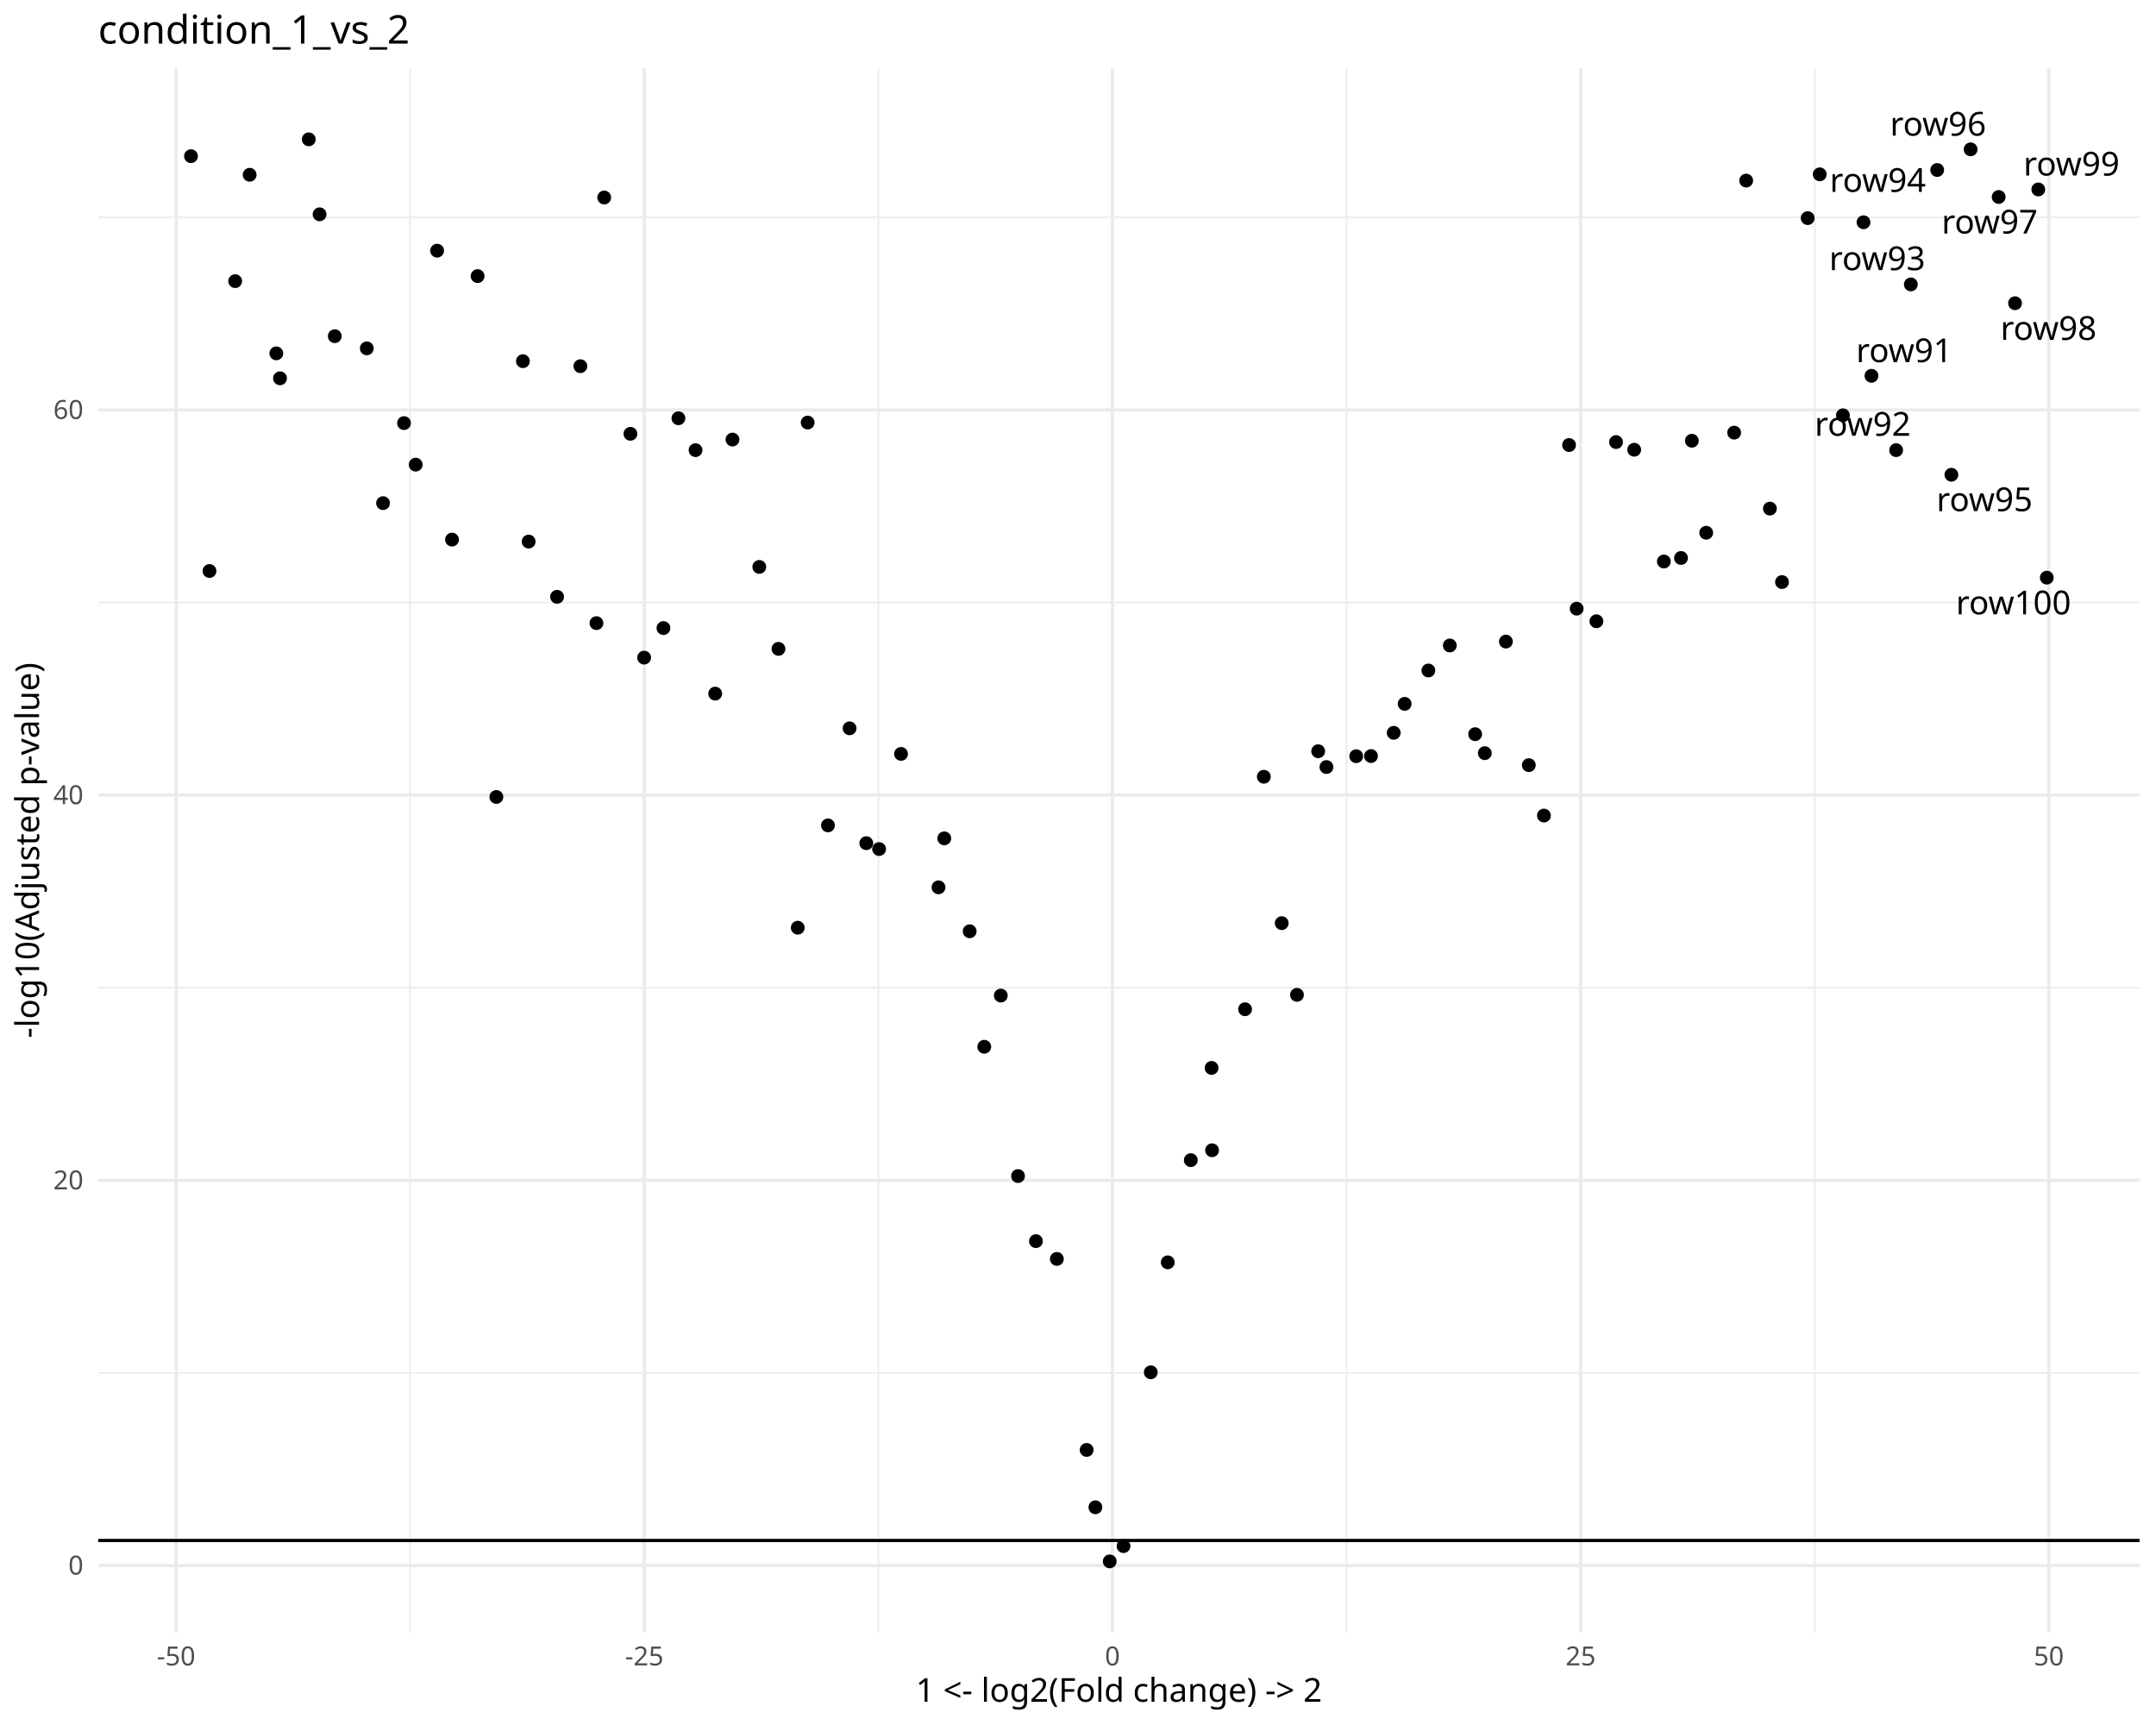
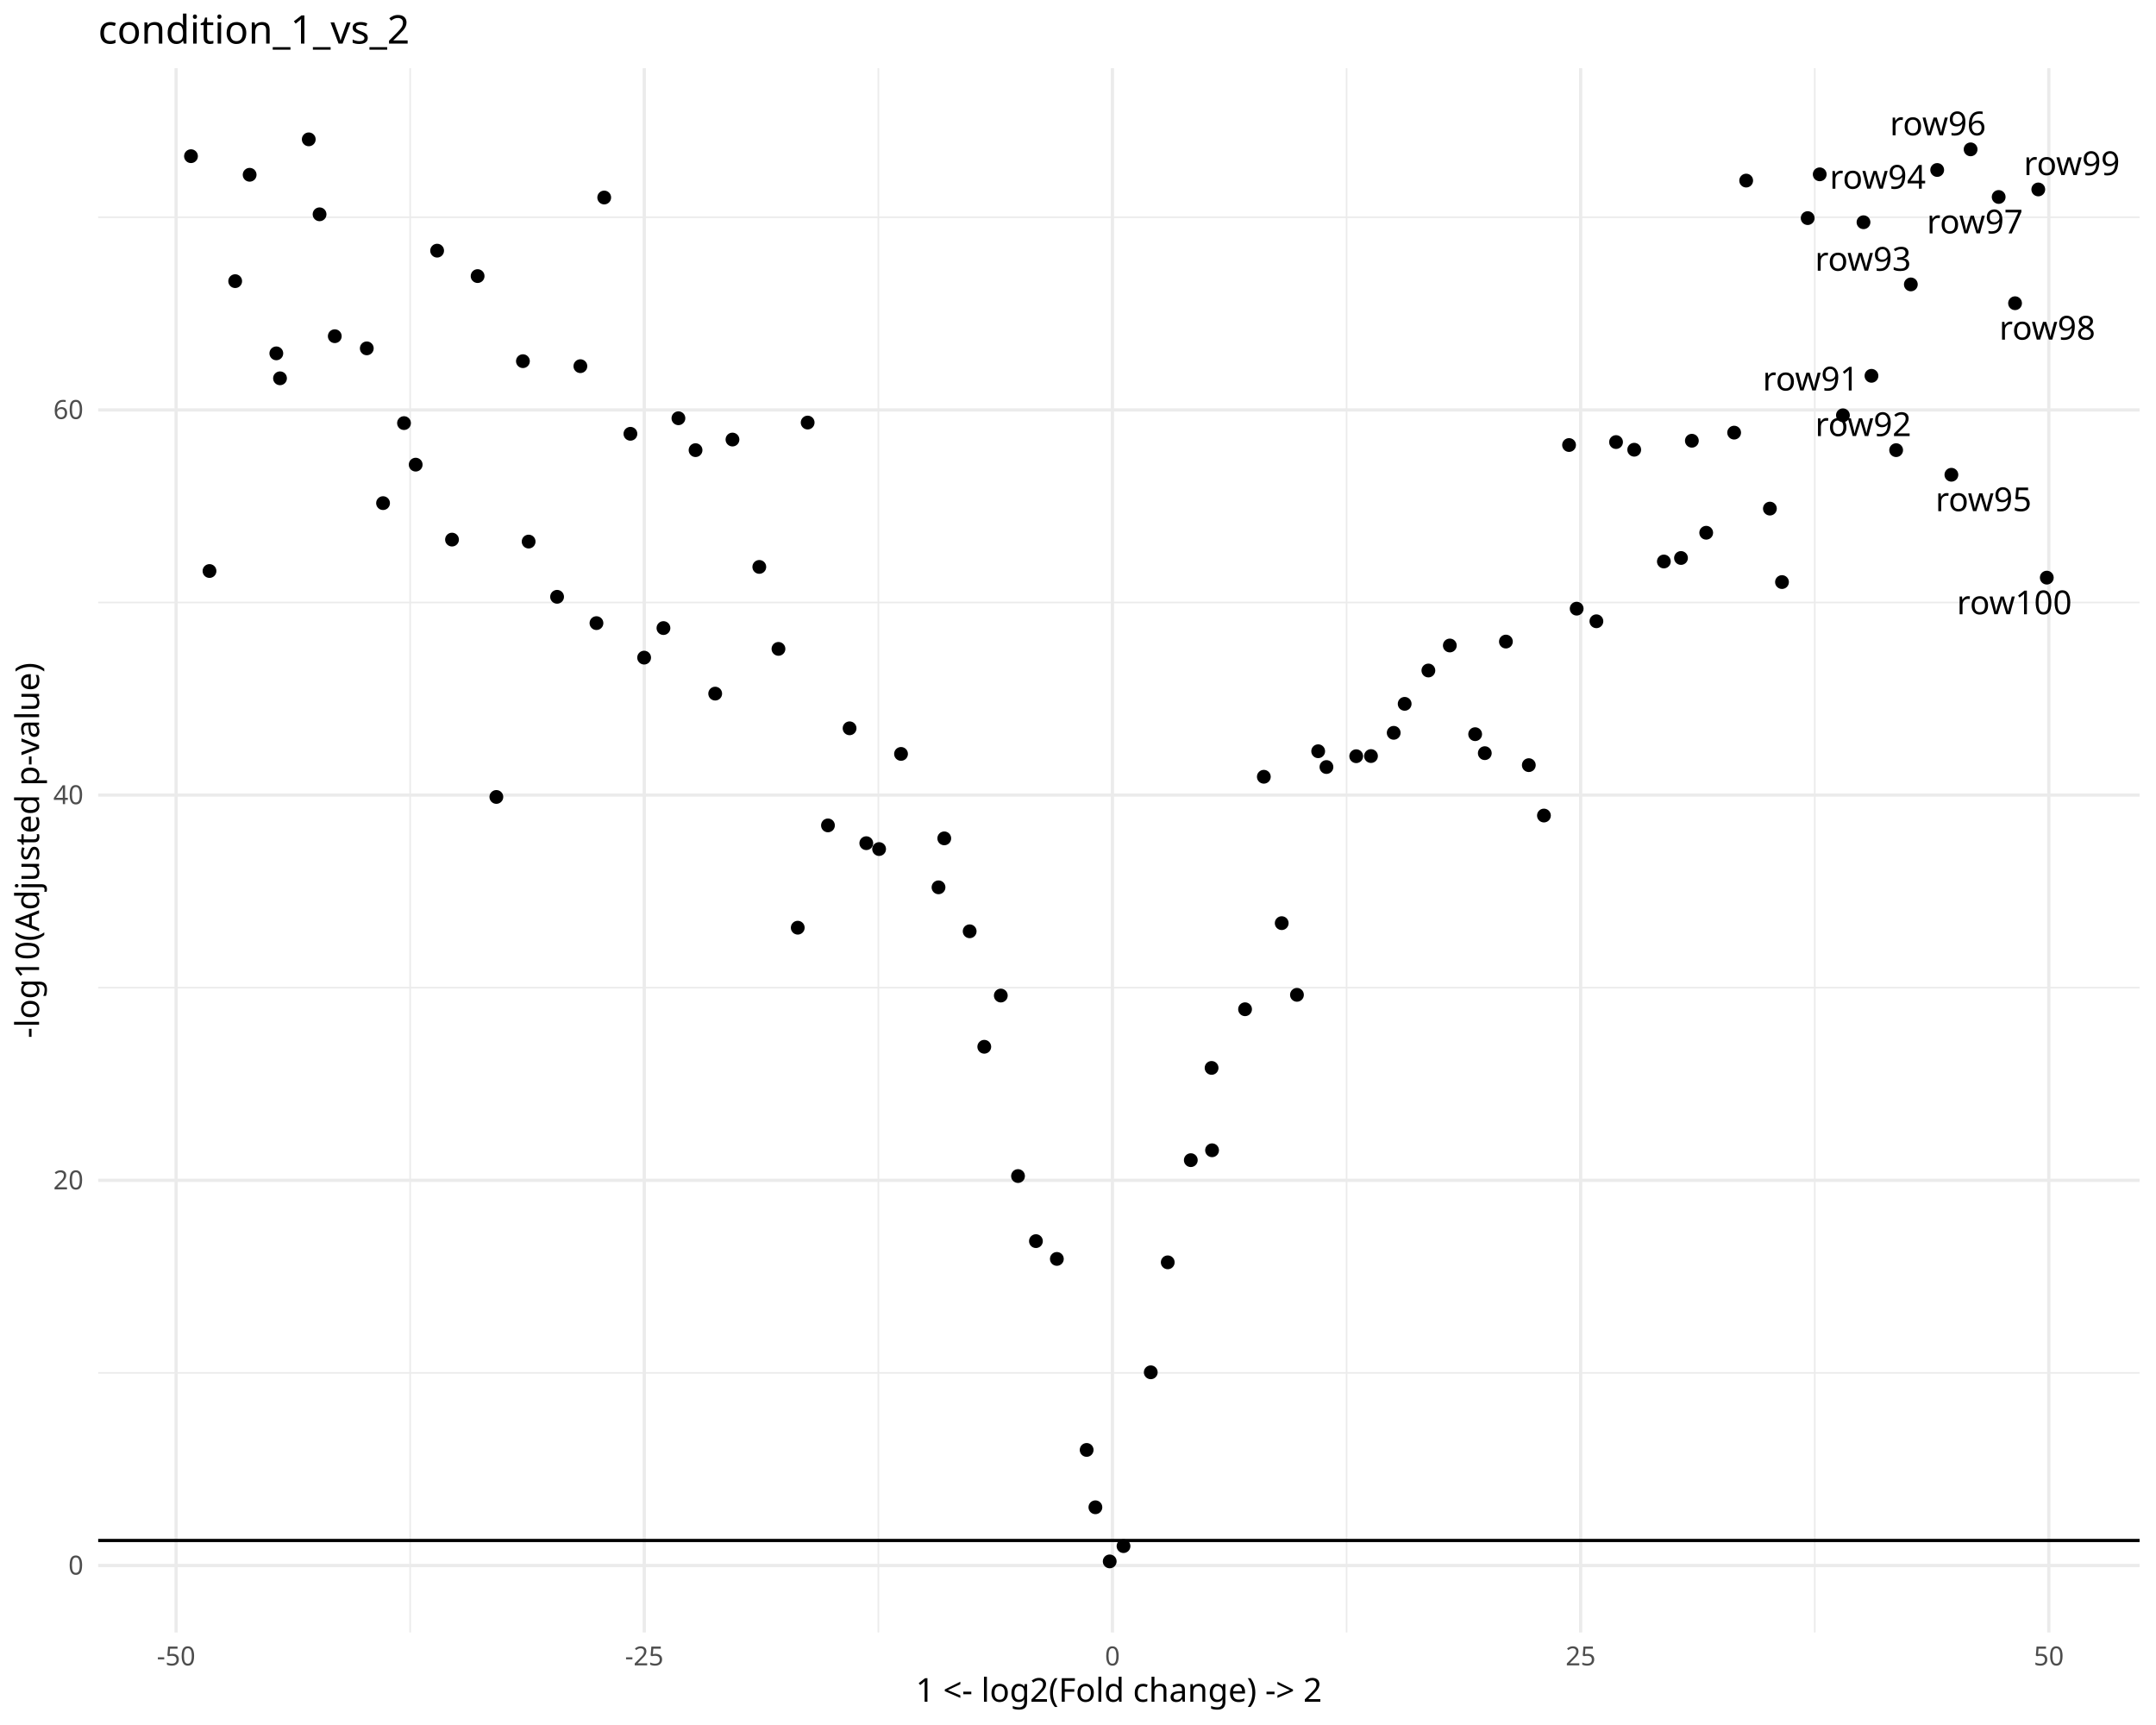
<svg xmlns="http://www.w3.org/2000/svg" class="svglite" data-engine-version="2.0" width="720.00pt" height="576.00pt" viewBox="0 0 720.00 576.00">
  <defs>
    <style type="text/css">
    .svglite line, .svglite polyline, .svglite polygon, .svglite path, .svglite rect, .svglite circle {
      fill: none;
      stroke: #000000;
      stroke-linecap: round;
      stroke-linejoin: round;
      stroke-miterlimit: 10.00;
    }
  </style>
  </defs>
  <rect width="100%" height="100%" style="stroke: none; fill: #FFFFFF;" />
  <defs>
    <clipPath id="cpMC4wMHw3MjAuMDB8MC4wMHw1NzYuMDA=">
      <rect x="0.00" y="0.00" width="720.00" height="576.00" />
    </clipPath>
  </defs>
  <g clip-path="url(#cpMC4wMHw3MjAuMDB8MC4wMHw1NzYuMDA=)">
    <rect x="0.00" y="0.00" width="720.00" height="576.00" style="stroke-width: 1.07; stroke: none; fill: #FFFFFF;" />
  </g>
  <defs>
    <clipPath id="cpMzIuNzl8NzE0LjUyfDIyLjc4fDU0NS4xMQ==">
      <rect x="32.79" y="22.78" width="681.73" height="522.33" />
    </clipPath>
  </defs>
  <g clip-path="url(#cpMzIuNzl8NzE0LjUyfDIyLjc4fDU0NS4xMQ==)">
    <polyline points="32.79,458.43 714.52,458.43 " style="stroke-width: 0.53; stroke: #EBEBEB; stroke-linecap: butt;" />
    <polyline points="32.79,329.80 714.52,329.80 " style="stroke-width: 0.53; stroke: #EBEBEB; stroke-linecap: butt;" />
    <polyline points="32.79,201.18 714.52,201.18 " style="stroke-width: 0.53; stroke: #EBEBEB; stroke-linecap: butt;" />
    <polyline points="32.79,72.55 714.52,72.55 " style="stroke-width: 0.53; stroke: #EBEBEB; stroke-linecap: butt;" />
    <polyline points="136.98,545.11 136.98,22.78 " style="stroke-width: 0.53; stroke: #EBEBEB; stroke-linecap: butt;" />
    <polyline points="293.33,545.11 293.33,22.78 " style="stroke-width: 0.53; stroke: #EBEBEB; stroke-linecap: butt;" />
    <polyline points="449.69,545.11 449.69,22.78 " style="stroke-width: 0.53; stroke: #EBEBEB; stroke-linecap: butt;" />
    <polyline points="606.04,545.11 606.04,22.78 " style="stroke-width: 0.53; stroke: #EBEBEB; stroke-linecap: butt;" />
    <polyline points="32.79,522.74 714.52,522.74 " style="stroke-width: 1.07; stroke: #EBEBEB; stroke-linecap: butt;" />
    <polyline points="32.79,394.12 714.52,394.12 " style="stroke-width: 1.07; stroke: #EBEBEB; stroke-linecap: butt;" />
    <polyline points="32.79,265.49 714.52,265.49 " style="stroke-width: 1.07; stroke: #EBEBEB; stroke-linecap: butt;" />
    <polyline points="32.79,136.87 714.52,136.87 " style="stroke-width: 1.07; stroke: #EBEBEB; stroke-linecap: butt;" />
    <polyline points="58.81,545.11 58.81,22.78 " style="stroke-width: 1.07; stroke: #EBEBEB; stroke-linecap: butt;" />
    <polyline points="215.16,545.11 215.16,22.78 " style="stroke-width: 1.07; stroke: #EBEBEB; stroke-linecap: butt;" />
    <polyline points="371.51,545.11 371.51,22.78 " style="stroke-width: 1.07; stroke: #EBEBEB; stroke-linecap: butt;" />
    <polyline points="527.86,545.11 527.86,22.78 " style="stroke-width: 1.07; stroke: #EBEBEB; stroke-linecap: butt;" />
    <polyline points="684.21,545.11 684.21,22.78 " style="stroke-width: 1.07; stroke: #EBEBEB; stroke-linecap: butt;" />
    <circle cx="63.78" cy="52.15" r="1.95" style="stroke-width: 0.71; fill: #000000;" />
    <circle cx="69.96" cy="190.67" r="1.95" style="stroke-width: 0.71; fill: #000000;" />
    <circle cx="78.54" cy="93.88" r="1.95" style="stroke-width: 0.71; fill: #000000;" />
    <circle cx="83.37" cy="58.36" r="1.95" style="stroke-width: 0.71; fill: #000000;" />
    <circle cx="92.28" cy="117.99" r="1.95" style="stroke-width: 0.71; fill: #000000;" />
    <circle cx="93.51" cy="126.32" r="1.95" style="stroke-width: 0.71; fill: #000000;" />
    <circle cx="103.11" cy="46.53" r="1.95" style="stroke-width: 0.71; fill: #000000;" />
    <circle cx="106.72" cy="71.56" r="1.95" style="stroke-width: 0.71; fill: #000000;" />
    <circle cx="111.80" cy="112.26" r="1.95" style="stroke-width: 0.71; fill: #000000;" />
    <circle cx="122.49" cy="116.32" r="1.95" style="stroke-width: 0.71; fill: #000000;" />
    <circle cx="127.92" cy="168.00" r="1.95" style="stroke-width: 0.71; fill: #000000;" />
    <circle cx="134.92" cy="141.28" r="1.95" style="stroke-width: 0.71; fill: #000000;" />
    <circle cx="138.82" cy="155.15" r="1.95" style="stroke-width: 0.71; fill: #000000;" />
    <circle cx="145.98" cy="83.70" r="1.95" style="stroke-width: 0.71; fill: #000000;" />
    <circle cx="150.95" cy="180.18" r="1.95" style="stroke-width: 0.71; fill: #000000;" />
    <circle cx="159.50" cy="92.19" r="1.95" style="stroke-width: 0.71; fill: #000000;" />
    <circle cx="165.76" cy="266.11" r="1.95" style="stroke-width: 0.71; fill: #000000;" />
    <circle cx="174.63" cy="120.60" r="1.95" style="stroke-width: 0.71; fill: #000000;" />
    <circle cx="176.54" cy="180.84" r="1.95" style="stroke-width: 0.71; fill: #000000;" />
    <circle cx="186.04" cy="199.28" r="1.95" style="stroke-width: 0.71; fill: #000000;" />
    <circle cx="193.82" cy="122.27" r="1.95" style="stroke-width: 0.71; fill: #000000;" />
    <circle cx="199.19" cy="208.07" r="1.95" style="stroke-width: 0.71; fill: #000000;" />
    <circle cx="201.78" cy="65.95" r="1.95" style="stroke-width: 0.71; fill: #000000;" />
    <circle cx="210.53" cy="144.85" r="1.95" style="stroke-width: 0.71; fill: #000000;" />
    <circle cx="215.11" cy="219.59" r="1.95" style="stroke-width: 0.71; fill: #000000;" />
    <circle cx="221.56" cy="209.72" r="1.95" style="stroke-width: 0.71; fill: #000000;" />
    <circle cx="226.56" cy="139.66" r="1.95" style="stroke-width: 0.71; fill: #000000;" />
    <circle cx="232.28" cy="150.31" r="1.95" style="stroke-width: 0.71; fill: #000000;" />
    <circle cx="238.84" cy="231.61" r="1.95" style="stroke-width: 0.71; fill: #000000;" />
    <circle cx="244.61" cy="146.77" r="1.95" style="stroke-width: 0.71; fill: #000000;" />
    <circle cx="253.57" cy="189.30" r="1.95" style="stroke-width: 0.71; fill: #000000;" />
    <circle cx="259.97" cy="216.67" r="1.95" style="stroke-width: 0.71; fill: #000000;" />
    <circle cx="266.41" cy="309.77" r="1.95" style="stroke-width: 0.71; fill: #000000;" />
    <circle cx="269.72" cy="141.10" r="1.95" style="stroke-width: 0.71; fill: #000000;" />
    <circle cx="276.50" cy="275.61" r="1.95" style="stroke-width: 0.71; fill: #000000;" />
    <circle cx="283.72" cy="243.19" r="1.95" style="stroke-width: 0.71; fill: #000000;" />
    <circle cx="289.30" cy="281.55" r="1.95" style="stroke-width: 0.71; fill: #000000;" />
    <circle cx="293.58" cy="283.51" r="1.95" style="stroke-width: 0.71; fill: #000000;" />
    <circle cx="300.90" cy="251.74" r="1.95" style="stroke-width: 0.71; fill: #000000;" />
    <circle cx="313.42" cy="296.29" r="1.95" style="stroke-width: 0.71; fill: #000000;" />
    <circle cx="315.34" cy="279.94" r="1.95" style="stroke-width: 0.71; fill: #000000;" />
    <circle cx="323.82" cy="310.97" r="1.95" style="stroke-width: 0.71; fill: #000000;" />
    <circle cx="328.70" cy="349.53" r="1.95" style="stroke-width: 0.71; fill: #000000;" />
    <circle cx="334.22" cy="332.43" r="1.95" style="stroke-width: 0.71; fill: #000000;" />
    <circle cx="339.97" cy="392.70" r="1.95" style="stroke-width: 0.71; fill: #000000;" />
    <circle cx="345.95" cy="414.43" r="1.95" style="stroke-width: 0.71; fill: #000000;" />
    <circle cx="352.94" cy="420.37" r="1.95" style="stroke-width: 0.71; fill: #000000;" />
    <circle cx="362.89" cy="484.15" r="1.95" style="stroke-width: 0.71; fill: #000000;" />
    <circle cx="365.81" cy="503.30" r="1.95" style="stroke-width: 0.71; fill: #000000;" />
    <circle cx="370.59" cy="521.37" r="1.95" style="stroke-width: 0.71; fill: #000000;" />
    <circle cx="375.20" cy="516.27" r="1.95" style="stroke-width: 0.71; fill: #000000;" />
    <circle cx="384.30" cy="458.23" r="1.95" style="stroke-width: 0.71; fill: #000000;" />
    <circle cx="389.97" cy="421.51" r="1.95" style="stroke-width: 0.71; fill: #000000;" />
    <circle cx="397.67" cy="387.39" r="1.95" style="stroke-width: 0.71; fill: #000000;" />
    <circle cx="404.61" cy="356.59" r="1.95" style="stroke-width: 0.71; fill: #000000;" />
    <circle cx="404.77" cy="384.09" r="1.95" style="stroke-width: 0.71; fill: #000000;" />
    <circle cx="415.79" cy="337.00" r="1.95" style="stroke-width: 0.71; fill: #000000;" />
    <circle cx="422.06" cy="259.37" r="1.95" style="stroke-width: 0.71; fill: #000000;" />
    <circle cx="428.03" cy="308.25" r="1.95" style="stroke-width: 0.71; fill: #000000;" />
    <circle cx="433.12" cy="332.19" r="1.95" style="stroke-width: 0.71; fill: #000000;" />
    <circle cx="440.21" cy="250.85" r="1.95" style="stroke-width: 0.71; fill: #000000;" />
    <circle cx="442.97" cy="256.12" r="1.95" style="stroke-width: 0.71; fill: #000000;" />
    <circle cx="452.91" cy="252.51" r="1.95" style="stroke-width: 0.71; fill: #000000;" />
    <circle cx="457.84" cy="252.46" r="1.95" style="stroke-width: 0.71; fill: #000000;" />
    <circle cx="465.43" cy="244.70" r="1.95" style="stroke-width: 0.71; fill: #000000;" />
    <circle cx="469.09" cy="235.02" r="1.95" style="stroke-width: 0.71; fill: #000000;" />
    <circle cx="477.01" cy="223.89" r="1.95" style="stroke-width: 0.71; fill: #000000;" />
    <circle cx="484.17" cy="215.54" r="1.95" style="stroke-width: 0.71; fill: #000000;" />
    <circle cx="492.63" cy="245.15" r="1.95" style="stroke-width: 0.71; fill: #000000;" />
    <circle cx="495.85" cy="251.49" r="1.95" style="stroke-width: 0.71; fill: #000000;" />
    <circle cx="502.90" cy="214.23" r="1.95" style="stroke-width: 0.71; fill: #000000;" />
    <circle cx="510.55" cy="255.49" r="1.95" style="stroke-width: 0.71; fill: #000000;" />
    <circle cx="515.60" cy="272.32" r="1.95" style="stroke-width: 0.71; fill: #000000;" />
    <circle cx="523.99" cy="148.60" r="1.95" style="stroke-width: 0.71; fill: #000000;" />
    <circle cx="526.53" cy="203.24" r="1.95" style="stroke-width: 0.71; fill: #000000;" />
    <circle cx="533.12" cy="207.45" r="1.95" style="stroke-width: 0.71; fill: #000000;" />
    <circle cx="539.68" cy="147.61" r="1.95" style="stroke-width: 0.71; fill: #000000;" />
    <circle cx="545.75" cy="150.17" r="1.95" style="stroke-width: 0.71; fill: #000000;" />
    <circle cx="555.65" cy="187.49" r="1.95" style="stroke-width: 0.71; fill: #000000;" />
    <circle cx="561.37" cy="186.32" r="1.95" style="stroke-width: 0.71; fill: #000000;" />
    <circle cx="565.00" cy="147.17" r="1.95" style="stroke-width: 0.71; fill: #000000;" />
    <circle cx="569.79" cy="177.89" r="1.95" style="stroke-width: 0.71; fill: #000000;" />
    <circle cx="579.12" cy="144.46" r="1.95" style="stroke-width: 0.71; fill: #000000;" />
    <circle cx="583.14" cy="60.30" r="1.95" style="stroke-width: 0.71; fill: #000000;" />
    <circle cx="591.06" cy="169.83" r="1.95" style="stroke-width: 0.71; fill: #000000;" />
    <circle cx="595.10" cy="194.36" r="1.95" style="stroke-width: 0.71; fill: #000000;" />
    <circle cx="603.68" cy="72.83" r="1.95" style="stroke-width: 0.71; fill: #000000;" />
    <circle cx="607.70" cy="58.21" r="1.95" style="stroke-width: 0.71; fill: #000000;" />
    <circle cx="615.45" cy="138.67" r="1.95" style="stroke-width: 0.71; fill: #000000;" />
    <circle cx="622.32" cy="74.21" r="1.95" style="stroke-width: 0.71; fill: #000000;" />
    <circle cx="624.98" cy="125.49" r="1.95" style="stroke-width: 0.71; fill: #000000;" />
    <circle cx="633.22" cy="150.31" r="1.95" style="stroke-width: 0.71; fill: #000000;" />
    <circle cx="638.13" cy="94.97" r="1.95" style="stroke-width: 0.71; fill: #000000;" />
    <circle cx="646.93" cy="56.76" r="1.95" style="stroke-width: 0.71; fill: #000000;" />
    <circle cx="651.67" cy="158.53" r="1.95" style="stroke-width: 0.71; fill: #000000;" />
    <circle cx="658.09" cy="49.87" r="1.95" style="stroke-width: 0.71; fill: #000000;" />
    <circle cx="667.46" cy="65.77" r="1.95" style="stroke-width: 0.71; fill: #000000;" />
    <circle cx="672.93" cy="101.25" r="1.95" style="stroke-width: 0.71; fill: #000000;" />
    <circle cx="680.69" cy="63.26" r="1.95" style="stroke-width: 0.71; fill: #000000;" />
    <circle cx="683.53" cy="192.88" r="1.95" style="stroke-width: 0.71; fill: #000000;" />
    <line x1="32.79" y1="514.38" x2="714.52" y2="514.38" style="stroke-width: 1.07; stroke-linecap: butt;" />
-     <text x="672.40" y="205.15" text-anchor="middle" style="font-size: 11.04px; font-family: sans;" textLength="36.21px" lengthAdjust="spacingAndGlyphs">row100</text>
-     <text x="691.78" y="58.62" text-anchor="middle" style="font-size: 11.04px; font-family: sans;" textLength="30.07px" lengthAdjust="spacingAndGlyphs">row99</text>
-     <text x="684.09" y="113.50" text-anchor="middle" style="font-size: 11.04px; font-family: sans;" textLength="30.07px" lengthAdjust="spacingAndGlyphs">row98</text>
-     <text x="664.45" y="77.97" text-anchor="middle" style="font-size: 11.04px; font-family: sans;" textLength="30.07px" lengthAdjust="spacingAndGlyphs">row97</text>
-     <text x="647.22" y="45.30" text-anchor="middle" style="font-size: 11.04px; font-family: sans;" textLength="30.07px" lengthAdjust="spacingAndGlyphs">row96</text>
-     <text x="662.74" y="170.69" text-anchor="middle" style="font-size: 11.04px; font-family: sans;" textLength="30.07px" lengthAdjust="spacingAndGlyphs">row95</text>
-     <text x="627.09" y="64.07" text-anchor="middle" style="font-size: 11.04px; font-family: sans;" textLength="30.07px" lengthAdjust="spacingAndGlyphs">row94</text>
-     <text x="626.90" y="90.21" text-anchor="middle" style="font-size: 11.04px; font-family: sans;" textLength="30.07px" lengthAdjust="spacingAndGlyphs">row93</text>
-     <text x="622.05" y="145.51" text-anchor="middle" style="font-size: 11.04px; font-family: sans;" textLength="30.07px" lengthAdjust="spacingAndGlyphs">row92</text>
-     <text x="635.90" y="120.93" text-anchor="middle" style="font-size: 11.04px; font-family: sans;" textLength="30.07px" lengthAdjust="spacingAndGlyphs">row91</text>
+     <text x="672.69" y="205.11" text-anchor="middle" style="font-size: 11.04px; font-family: sans;" textLength="36.21px" lengthAdjust="spacingAndGlyphs">row100</text>
+     <text x="691.88" y="58.47" text-anchor="middle" style="font-size: 11.04px; font-family: sans;" textLength="30.07px" lengthAdjust="spacingAndGlyphs">row99</text>
+     <text x="683.70" y="113.41" text-anchor="middle" style="font-size: 11.04px; font-family: sans;" textLength="30.07px" lengthAdjust="spacingAndGlyphs">row98</text>
+     <text x="659.52" y="77.93" text-anchor="middle" style="font-size: 11.04px; font-family: sans;" textLength="30.07px" lengthAdjust="spacingAndGlyphs">row97</text>
+     <text x="647.17" y="45.18" text-anchor="middle" style="font-size: 11.04px; font-family: sans;" textLength="30.07px" lengthAdjust="spacingAndGlyphs">row96</text>
+     <text x="662.41" y="170.68" text-anchor="middle" style="font-size: 11.04px; font-family: sans;" textLength="30.07px" lengthAdjust="spacingAndGlyphs">row95</text>
+     <text x="627.08" y="63.02" text-anchor="middle" style="font-size: 11.04px; font-family: sans;" textLength="30.07px" lengthAdjust="spacingAndGlyphs">row94</text>
+     <text x="622.16" y="90.40" text-anchor="middle" style="font-size: 11.04px; font-family: sans;" textLength="30.07px" lengthAdjust="spacingAndGlyphs">row93</text>
+     <text x="622.23" y="145.62" text-anchor="middle" style="font-size: 11.04px; font-family: sans;" textLength="30.07px" lengthAdjust="spacingAndGlyphs">row92</text>
+     <text x="604.70" y="130.39" text-anchor="middle" style="font-size: 11.04px; font-family: sans;" textLength="30.07px" lengthAdjust="spacingAndGlyphs">row91</text>
  </g>
  <g clip-path="url(#cpMC4wMHw3MjAuMDB8MC4wMHw1NzYuMDA=)">
    <text x="27.86" y="525.77" text-anchor="end" style="font-size: 8.80px; fill: #4D4D4D; font-family: sans;" textLength="4.89px" lengthAdjust="spacingAndGlyphs">0</text>
    <text x="27.86" y="397.15" text-anchor="end" style="font-size: 8.80px; fill: #4D4D4D; font-family: sans;" textLength="9.79px" lengthAdjust="spacingAndGlyphs">20</text>
    <text x="27.86" y="268.52" text-anchor="end" style="font-size: 8.80px; fill: #4D4D4D; font-family: sans;" textLength="9.79px" lengthAdjust="spacingAndGlyphs">40</text>
    <text x="27.86" y="139.89" text-anchor="end" style="font-size: 8.80px; fill: #4D4D4D; font-family: sans;" textLength="9.79px" lengthAdjust="spacingAndGlyphs">60</text>
    <text x="58.81" y="556.10" text-anchor="middle" style="font-size: 8.80px; fill: #4D4D4D; font-family: sans;" textLength="12.72px" lengthAdjust="spacingAndGlyphs">-50</text>
    <text x="215.16" y="556.10" text-anchor="middle" style="font-size: 8.80px; fill: #4D4D4D; font-family: sans;" textLength="12.72px" lengthAdjust="spacingAndGlyphs">-25</text>
    <text x="371.51" y="556.10" text-anchor="middle" style="font-size: 8.80px; fill: #4D4D4D; font-family: sans;" textLength="4.89px" lengthAdjust="spacingAndGlyphs">0</text>
    <text x="527.86" y="556.10" text-anchor="middle" style="font-size: 8.80px; fill: #4D4D4D; font-family: sans;" textLength="9.79px" lengthAdjust="spacingAndGlyphs">25</text>
    <text x="684.21" y="556.10" text-anchor="middle" style="font-size: 8.80px; fill: #4D4D4D; font-family: sans;" textLength="9.79px" lengthAdjust="spacingAndGlyphs">50</text>
    <text x="373.66" y="568.24" text-anchor="middle" style="font-size: 11.00px; font-family: sans;" textLength="145.54px" lengthAdjust="spacingAndGlyphs">1 &lt;-   log2(Fold change)   -&gt; 2</text>
    <text transform="translate(13.05,283.95) rotate(-90)" text-anchor="middle" style="font-size: 11.00px; font-family: sans;" textLength="119.86px" lengthAdjust="spacingAndGlyphs">-log10(Adjusted p-value)</text>
    <text x="32.79" y="14.56" style="font-size: 13.20px; font-family: sans;" textLength="102.76px" lengthAdjust="spacingAndGlyphs">condition_1_vs_2</text>
  </g>
</svg>
